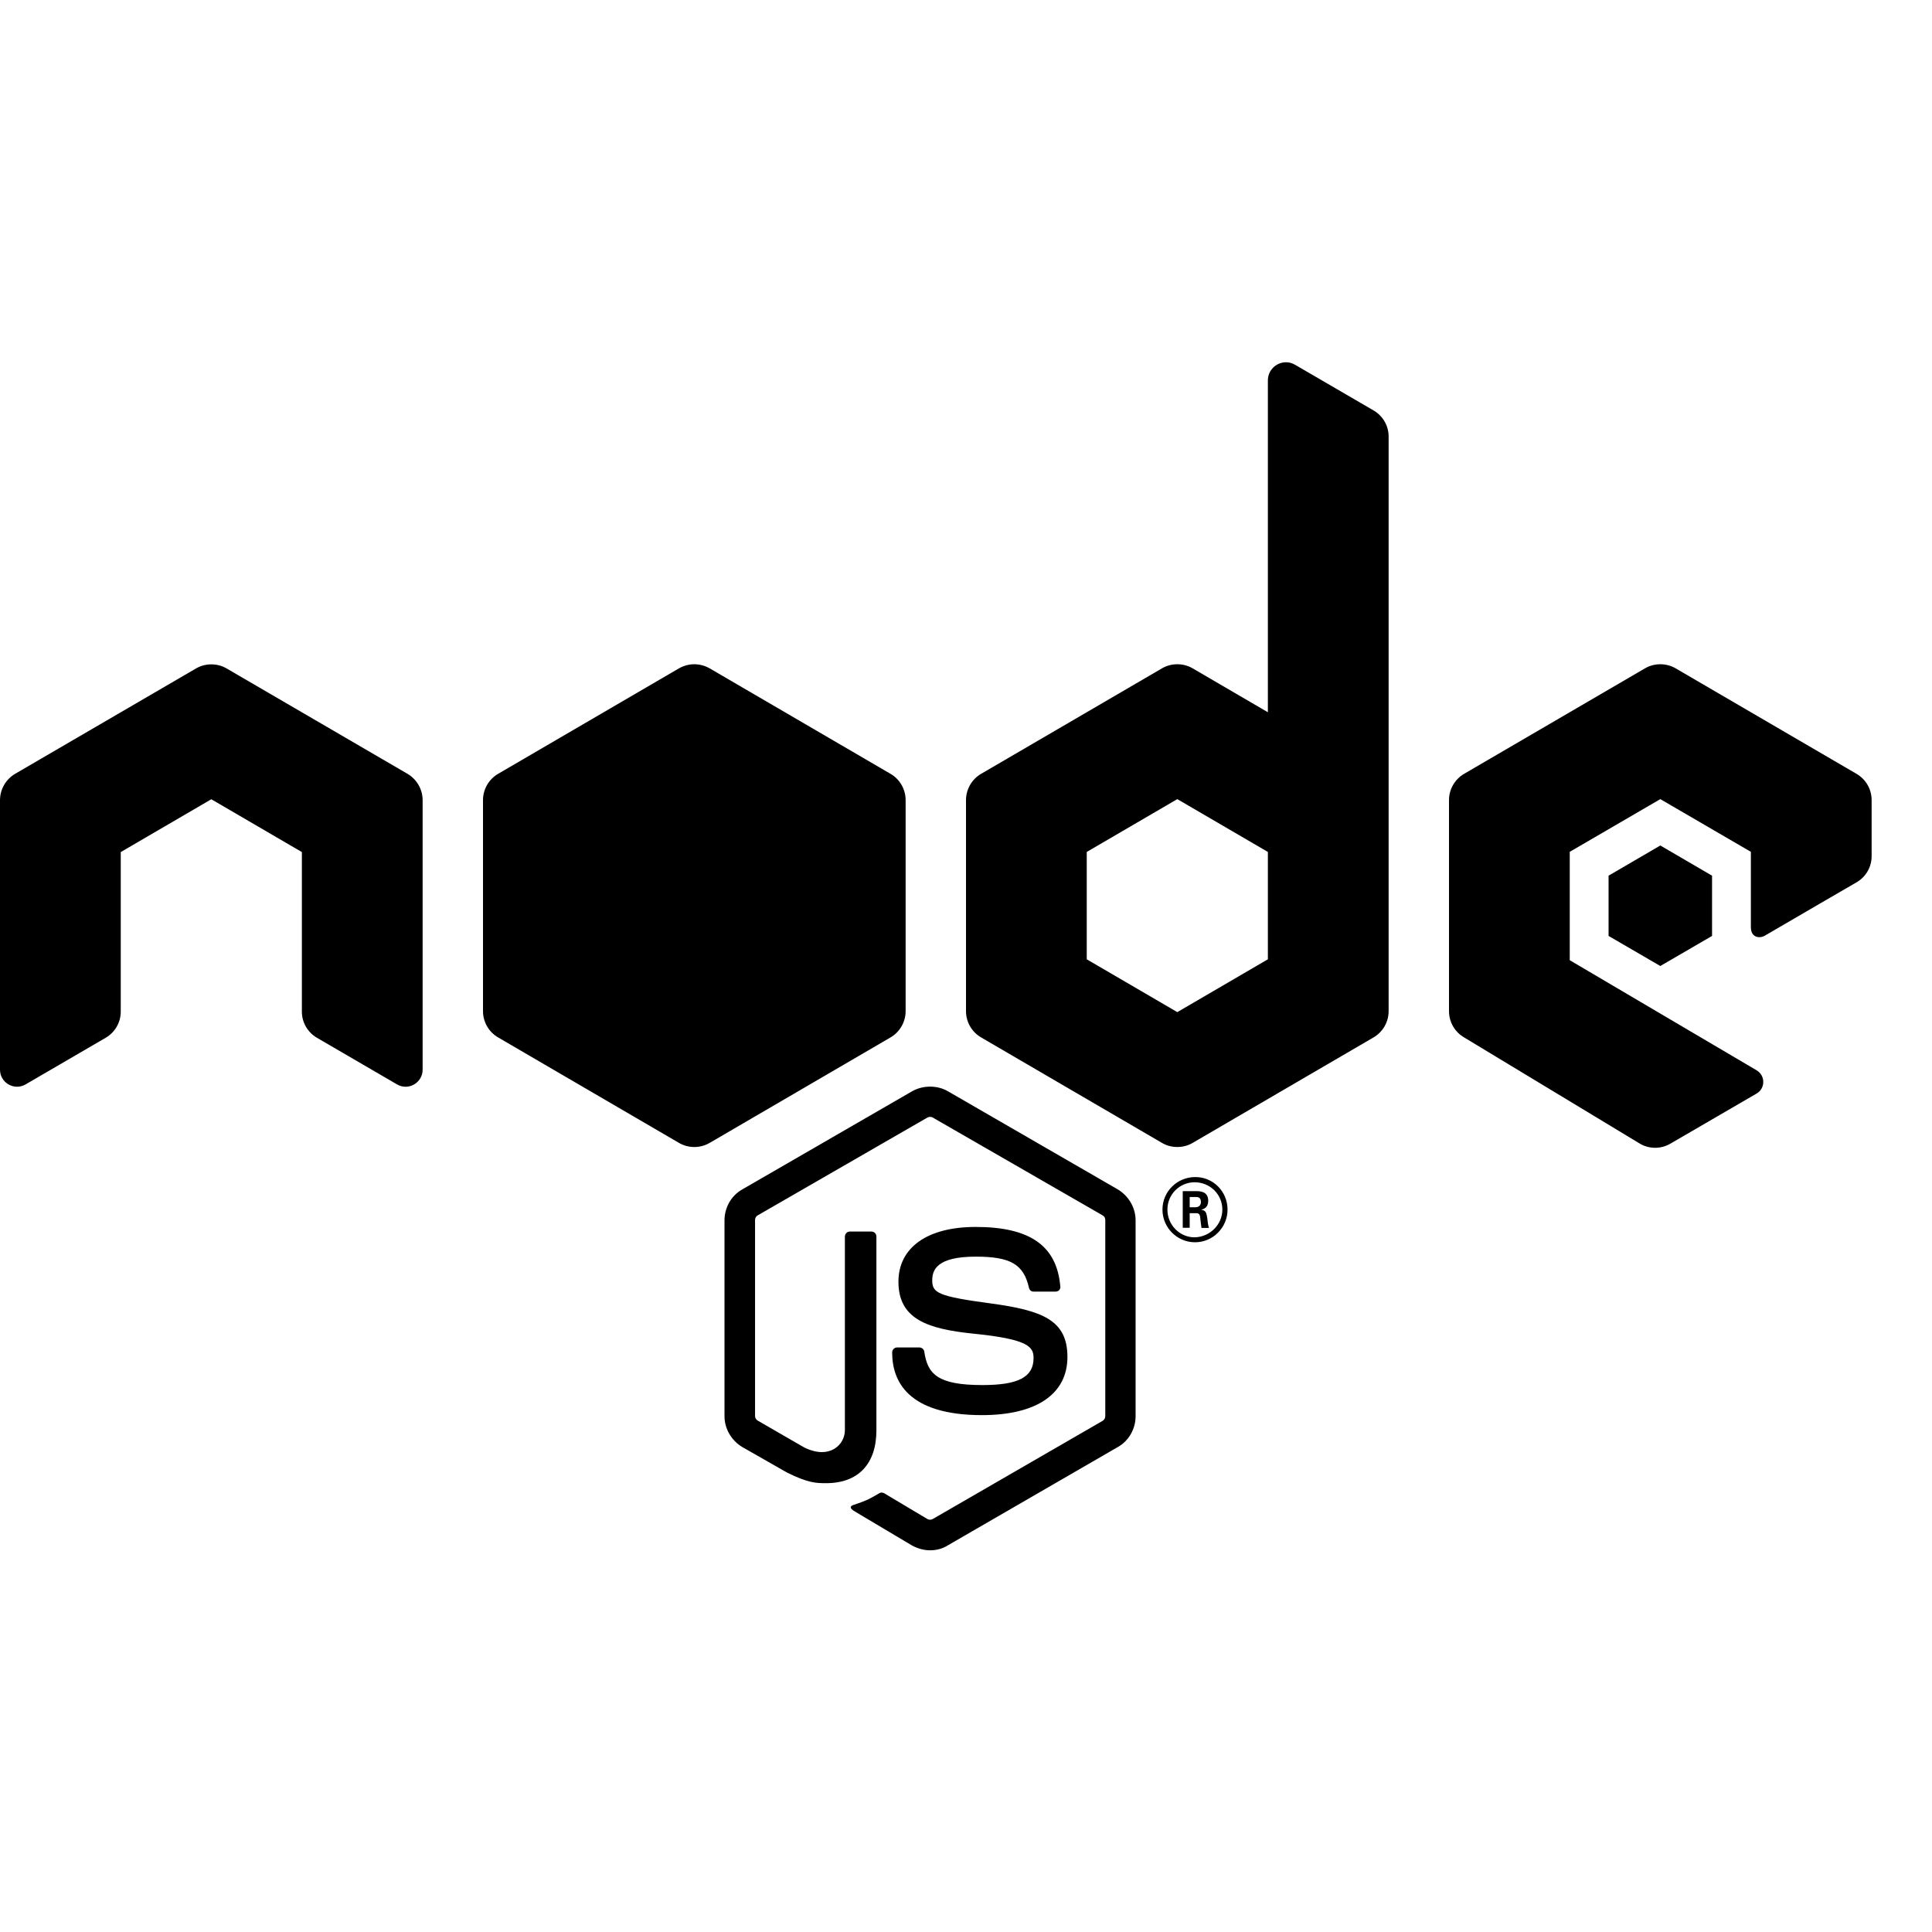
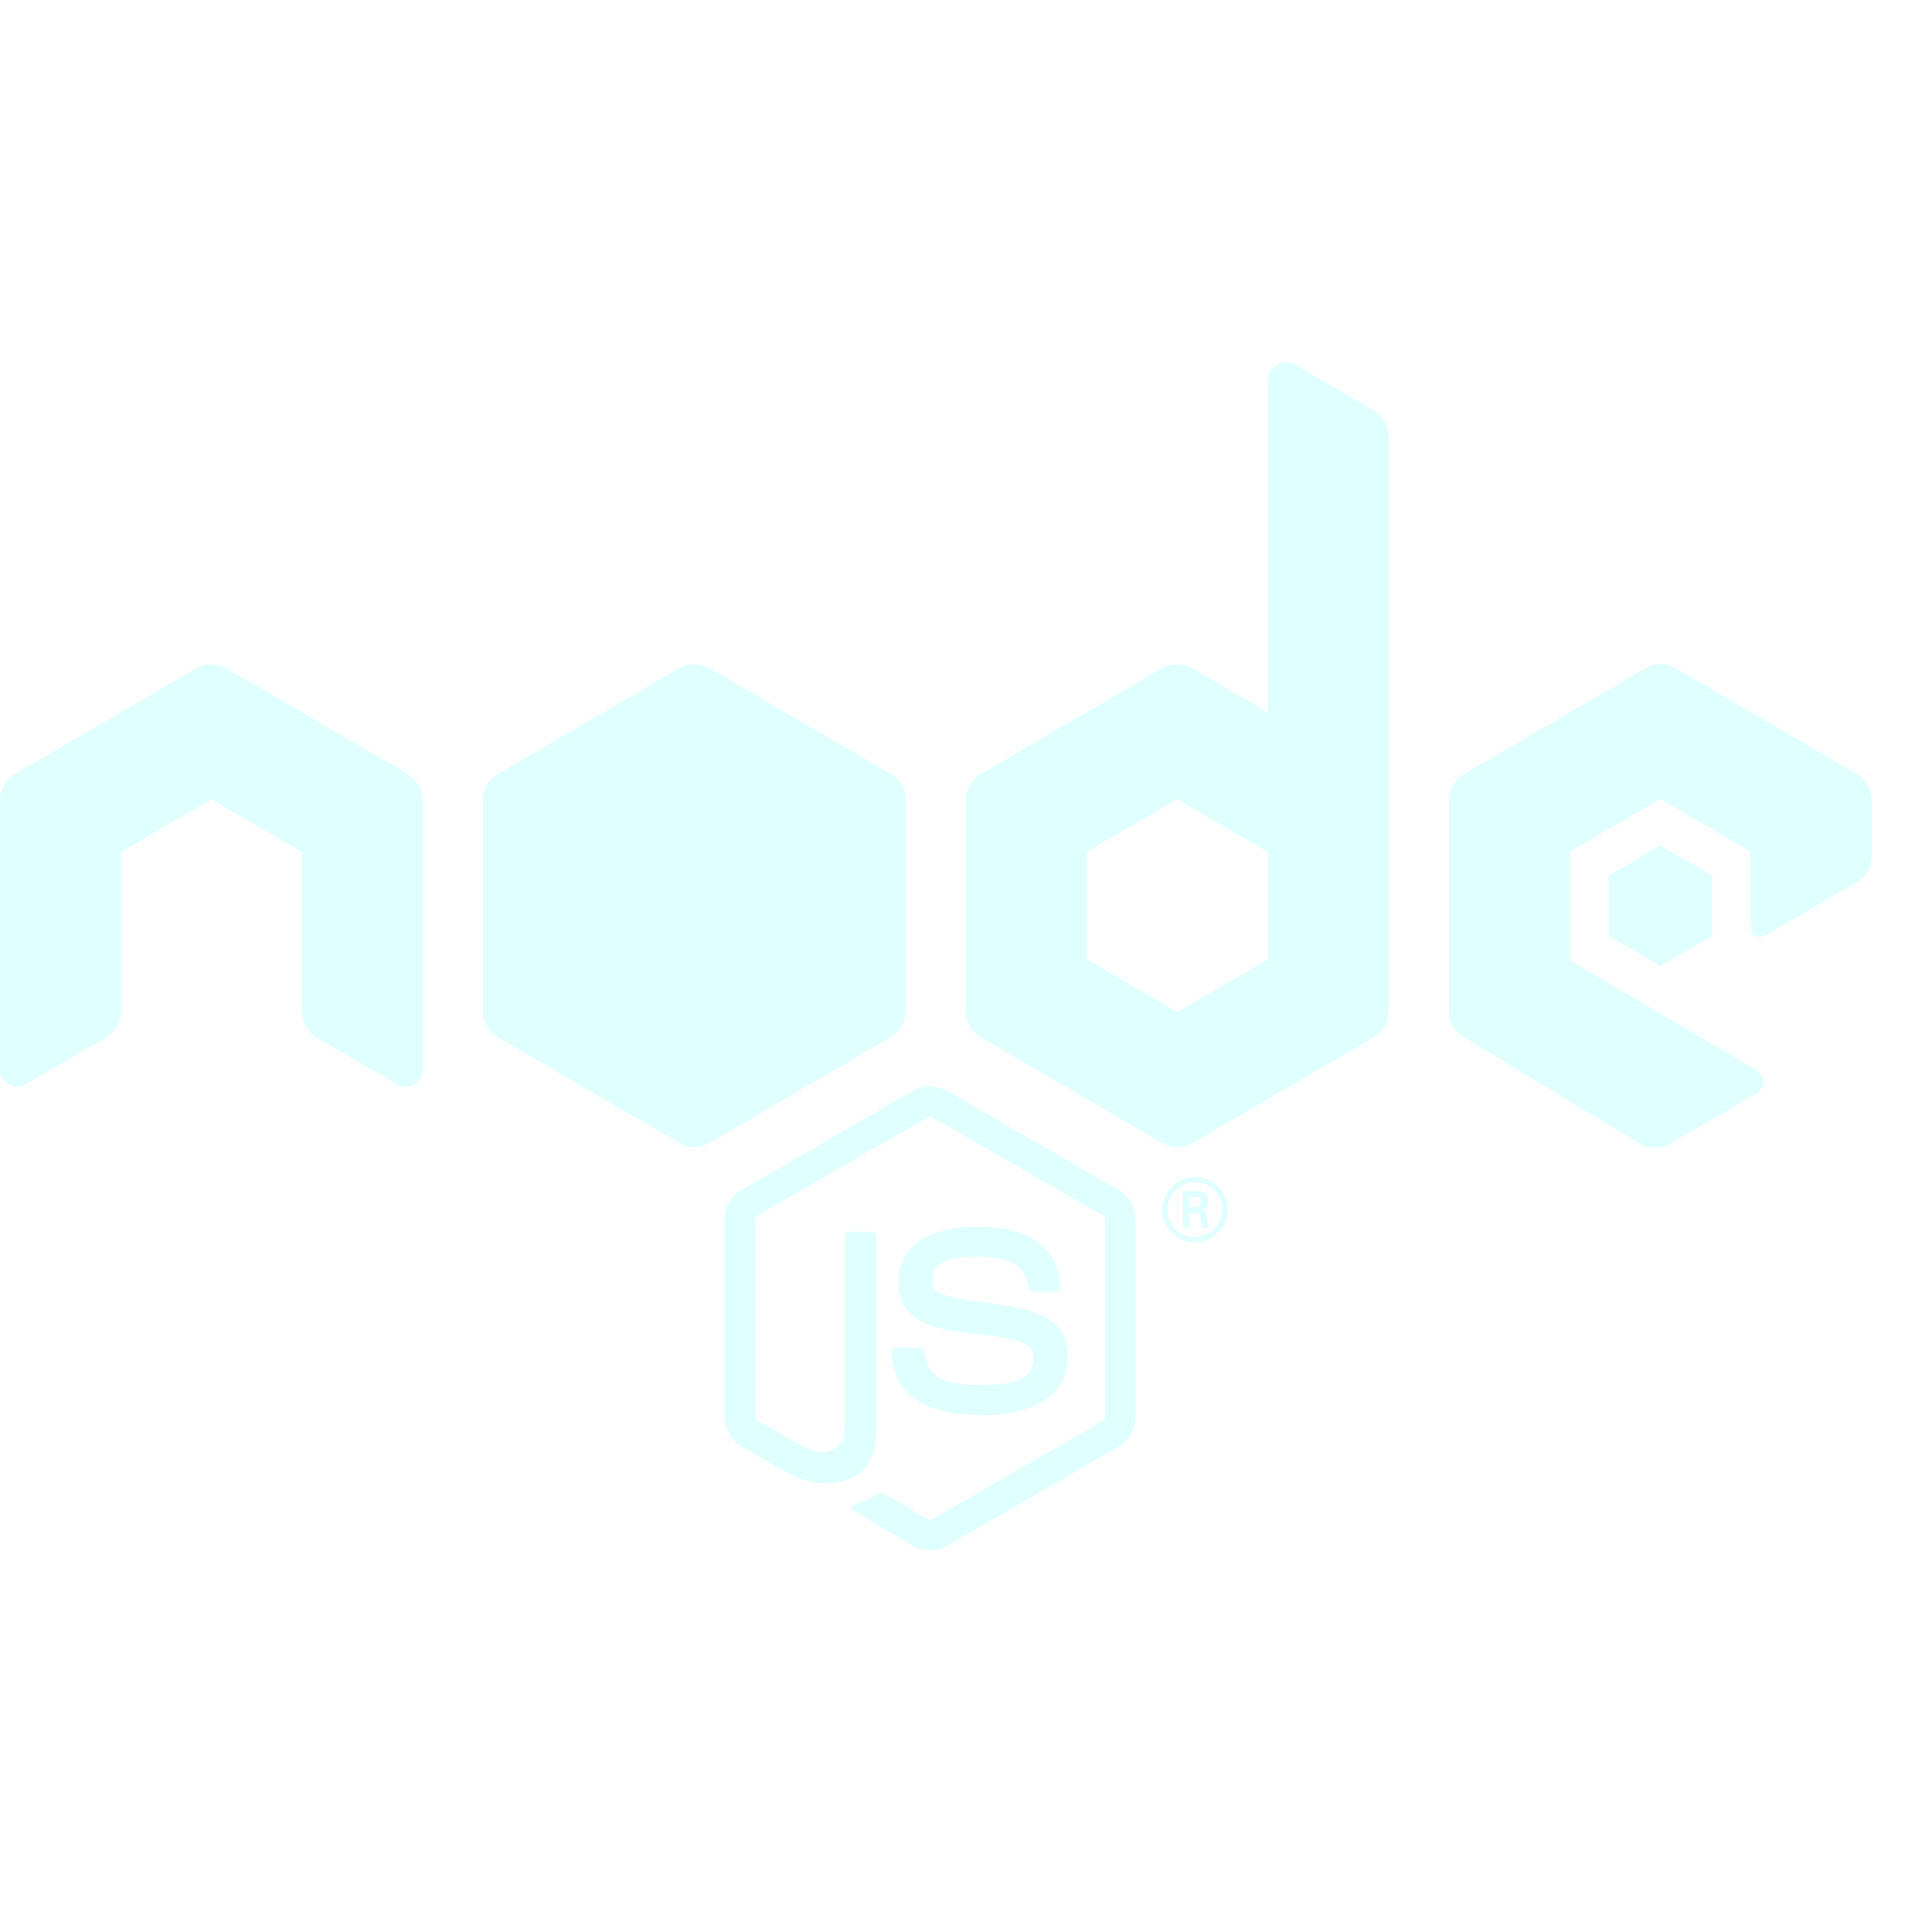
- <svg xmlns="http://www.w3.org/2000/svg" width="32px" height="32px" viewBox="0 0 32 32">
+ <svg xmlns="http://www.w3.org/2000/svg" fill="#e0ffff" width="32px" height="32px" viewBox="0 0 32 32">
  <path d="M 21.301 6 C 21.144 6 21 6.126 21 6.301 L 21 11.797 L 19.754 11.07 C 19.676 11.024 19.588 11.002 19.5 11.002 C 19.412 11.002 19.324 11.024 19.246 11.07 L 16.252 12.816 C 16.096 12.906 16 13.073 16 13.252 L 16 16.748 C 16 16.928 16.096 17.094 16.252 17.184 L 19.246 18.93 C 19.324 18.976 19.412 18.998 19.5 18.998 C 19.588 18.998 19.676 18.976 19.754 18.93 L 22.748 17.184 C 22.904 17.094 23 16.927 23 16.748 L 23 15 L 23 13.252 L 23 7.23 C 23 7.052 22.905 6.889 22.752 6.799 L 21.449 6.041 C 21.4 6.013 21.351 6 21.301 6 z M 11.5 11.002 C 11.412 11.002 11.325 11.025 11.246 11.07 L 8.252 12.816 C 8.096 12.906 8 13.073 8 13.252 L 8 16.748 C 8 16.928 8.096 17.094 8.252 17.184 L 11.246 18.93 C 11.403 19.021 11.597 19.021 11.754 18.93 L 14.748 17.184 C 14.904 17.094 15 16.927 15 16.748 L 15 13.252 C 15 13.072 14.904 12.906 14.748 12.816 L 11.754 11.07 C 11.675 11.025 11.588 11.002 11.5 11.002 z M 27.5 11.002 C 27.412 11.002 27.324 11.024 27.246 11.07 L 24.252 12.816 C 24.096 12.906 24 13.073 24 13.252 L 24 16.748 C 24 16.928 24.096 17.094 24.252 17.184 L 27.156 18.939 C 27.312 19.034 27.508 19.035 27.666 18.943 L 29.094 18.113 C 29.242 18.028 29.243 17.814 29.094 17.727 L 26 15.904 L 26 14.109 L 27.5 13.236 L 29 14.109 L 29 15.359 C 29 15.526 29.14 15.552 29.234 15.496 C 29.612 15.274 30.752 14.613 30.752 14.613 C 30.905 14.524 31 14.36 31 14.182 L 31 13.252 C 31 13.072 30.904 12.906 30.748 12.816 L 27.754 11.07 C 27.675 11.024 27.588 11.002 27.5 11.002 z M 3.5 11.004 C 3.412 11.004 3.324 11.026 3.246 11.072 L 0.252 12.816 C 0.096 12.907 0 13.074 0 13.254 L 0 17.717 C 0 17.935 0.236 18.07 0.424 17.961 L 1.752 17.188 C 1.905 17.098 2 16.934 2 16.756 L 2 14.113 L 3.5 13.238 L 5 14.113 L 5 16.756 C 5 16.934 5.095 17.098 5.248 17.188 L 6.576 17.961 C 6.764 18.071 7 17.935 7 17.717 L 7 13.254 C 7 13.074 6.904 12.907 6.748 12.816 L 3.754 11.072 C 3.676 11.026 3.588 11.004 3.5 11.004 z M 19.5 13.236 L 21 14.111 L 21 15 L 21 15.889 L 19.5 16.764 L 18 15.889 L 18 14.111 L 19.5 13.236 z M 27.5 14.004 L 26.643 14.504 L 26.643 15.502 L 27.5 16 L 28.357 15.502 L 28.357 14.504 L 27.5 14.004 z M 15.406 17.998 C 15.303 17.998 15.199 18.023 15.109 18.074 L 12.297 19.699 C 12.112 19.801 12 20.002 12 20.211 L 12 23.457 C 12 23.666 12.117 23.863 12.297 23.969 L 13.037 24.391 C 13.392 24.566 13.523 24.566 13.684 24.566 C 14.214 24.566 14.516 24.249 14.516 23.689 L 14.516 20.482 C 14.516 20.433 14.478 20.398 14.434 20.398 L 14.078 20.398 C 14.029 20.398 13.994 20.438 13.994 20.482 L 13.994 23.689 C 13.994 23.932 13.737 24.182 13.318 23.973 L 12.549 23.529 C 12.524 23.514 12.506 23.484 12.506 23.455 L 12.506 20.209 C 12.506 20.18 12.52 20.146 12.549 20.131 L 15.361 18.51 C 15.391 18.495 15.425 18.495 15.449 18.51 L 18.264 20.131 C 18.293 20.146 18.307 20.175 18.307 20.209 L 18.307 23.455 C 18.307 23.489 18.288 23.518 18.264 23.533 L 15.449 25.16 C 15.424 25.175 15.385 25.175 15.361 25.16 L 14.643 24.732 C 14.624 24.722 14.593 24.717 14.574 24.727 C 14.375 24.844 14.335 24.859 14.15 24.922 C 14.101 24.937 14.035 24.967 14.176 25.045 L 15.109 25.6 C 15.202 25.649 15.304 25.678 15.406 25.678 C 15.513 25.678 15.617 25.649 15.699 25.596 L 18.512 23.969 C 18.697 23.867 18.809 23.666 18.809 23.457 L 18.809 20.211 C 18.809 20.002 18.692 19.806 18.512 19.699 L 15.699 18.074 C 15.612 18.023 15.509 17.998 15.406 17.998 z M 19.793 19.496 C 19.506 19.496 19.254 19.728 19.254 20.035 C 19.254 20.332 19.496 20.576 19.793 20.576 C 20.09 20.576 20.332 20.332 20.332 20.035 C 20.332 19.728 20.085 19.491 19.793 19.496 z M 19.787 19.582 C 20.041 19.582 20.246 19.782 20.246 20.035 C 20.246 20.283 20.04 20.488 19.787 20.494 C 19.538 20.494 19.336 20.288 19.336 20.035 C 19.336 19.782 19.539 19.582 19.787 19.582 z M 19.59 19.729 L 19.59 20.336 L 19.705 20.336 L 19.705 20.094 L 19.812 20.094 C 19.857 20.094 19.867 20.112 19.877 20.146 C 19.877 20.151 19.895 20.309 19.9 20.338 L 20.025 20.338 C 20.011 20.309 20.001 20.226 19.996 20.176 C 19.982 20.098 19.978 20.044 19.895 20.039 C 19.939 20.024 20.012 20.001 20.012 19.889 C 20.012 19.728 19.872 19.729 19.799 19.729 L 19.59 19.729 z M 19.705 19.826 L 19.803 19.826 C 19.833 19.826 19.891 19.825 19.891 19.908 C 19.891 19.942 19.876 19.997 19.797 19.996 L 19.705 19.996 L 19.705 19.826 z M 16.16 20.322 C 15.357 20.322 14.881 20.665 14.881 21.229 C 14.881 21.847 15.358 22.012 16.127 22.09 C 17.047 22.182 17.119 22.314 17.119 22.494 C 17.119 22.81 16.865 22.941 16.271 22.941 C 15.526 22.941 15.363 22.757 15.309 22.387 C 15.304 22.348 15.269 22.318 15.225 22.318 L 14.859 22.318 C 14.815 22.318 14.777 22.353 14.777 22.402 C 14.777 22.874 15.035 23.439 16.266 23.439 C 17.169 23.438 17.68 23.089 17.68 22.475 C 17.68 21.867 17.27 21.705 16.404 21.588 C 15.528 21.471 15.441 21.412 15.441 21.207 C 15.441 21.037 15.513 20.814 16.16 20.814 C 16.739 20.814 16.955 20.941 17.043 21.33 C 17.053 21.369 17.08 21.393 17.119 21.393 L 17.484 21.393 C 17.508 21.393 17.529 21.383 17.543 21.369 C 17.558 21.35 17.567 21.331 17.562 21.307 C 17.505 20.635 17.061 20.322 16.16 20.322 z" />
</svg>
